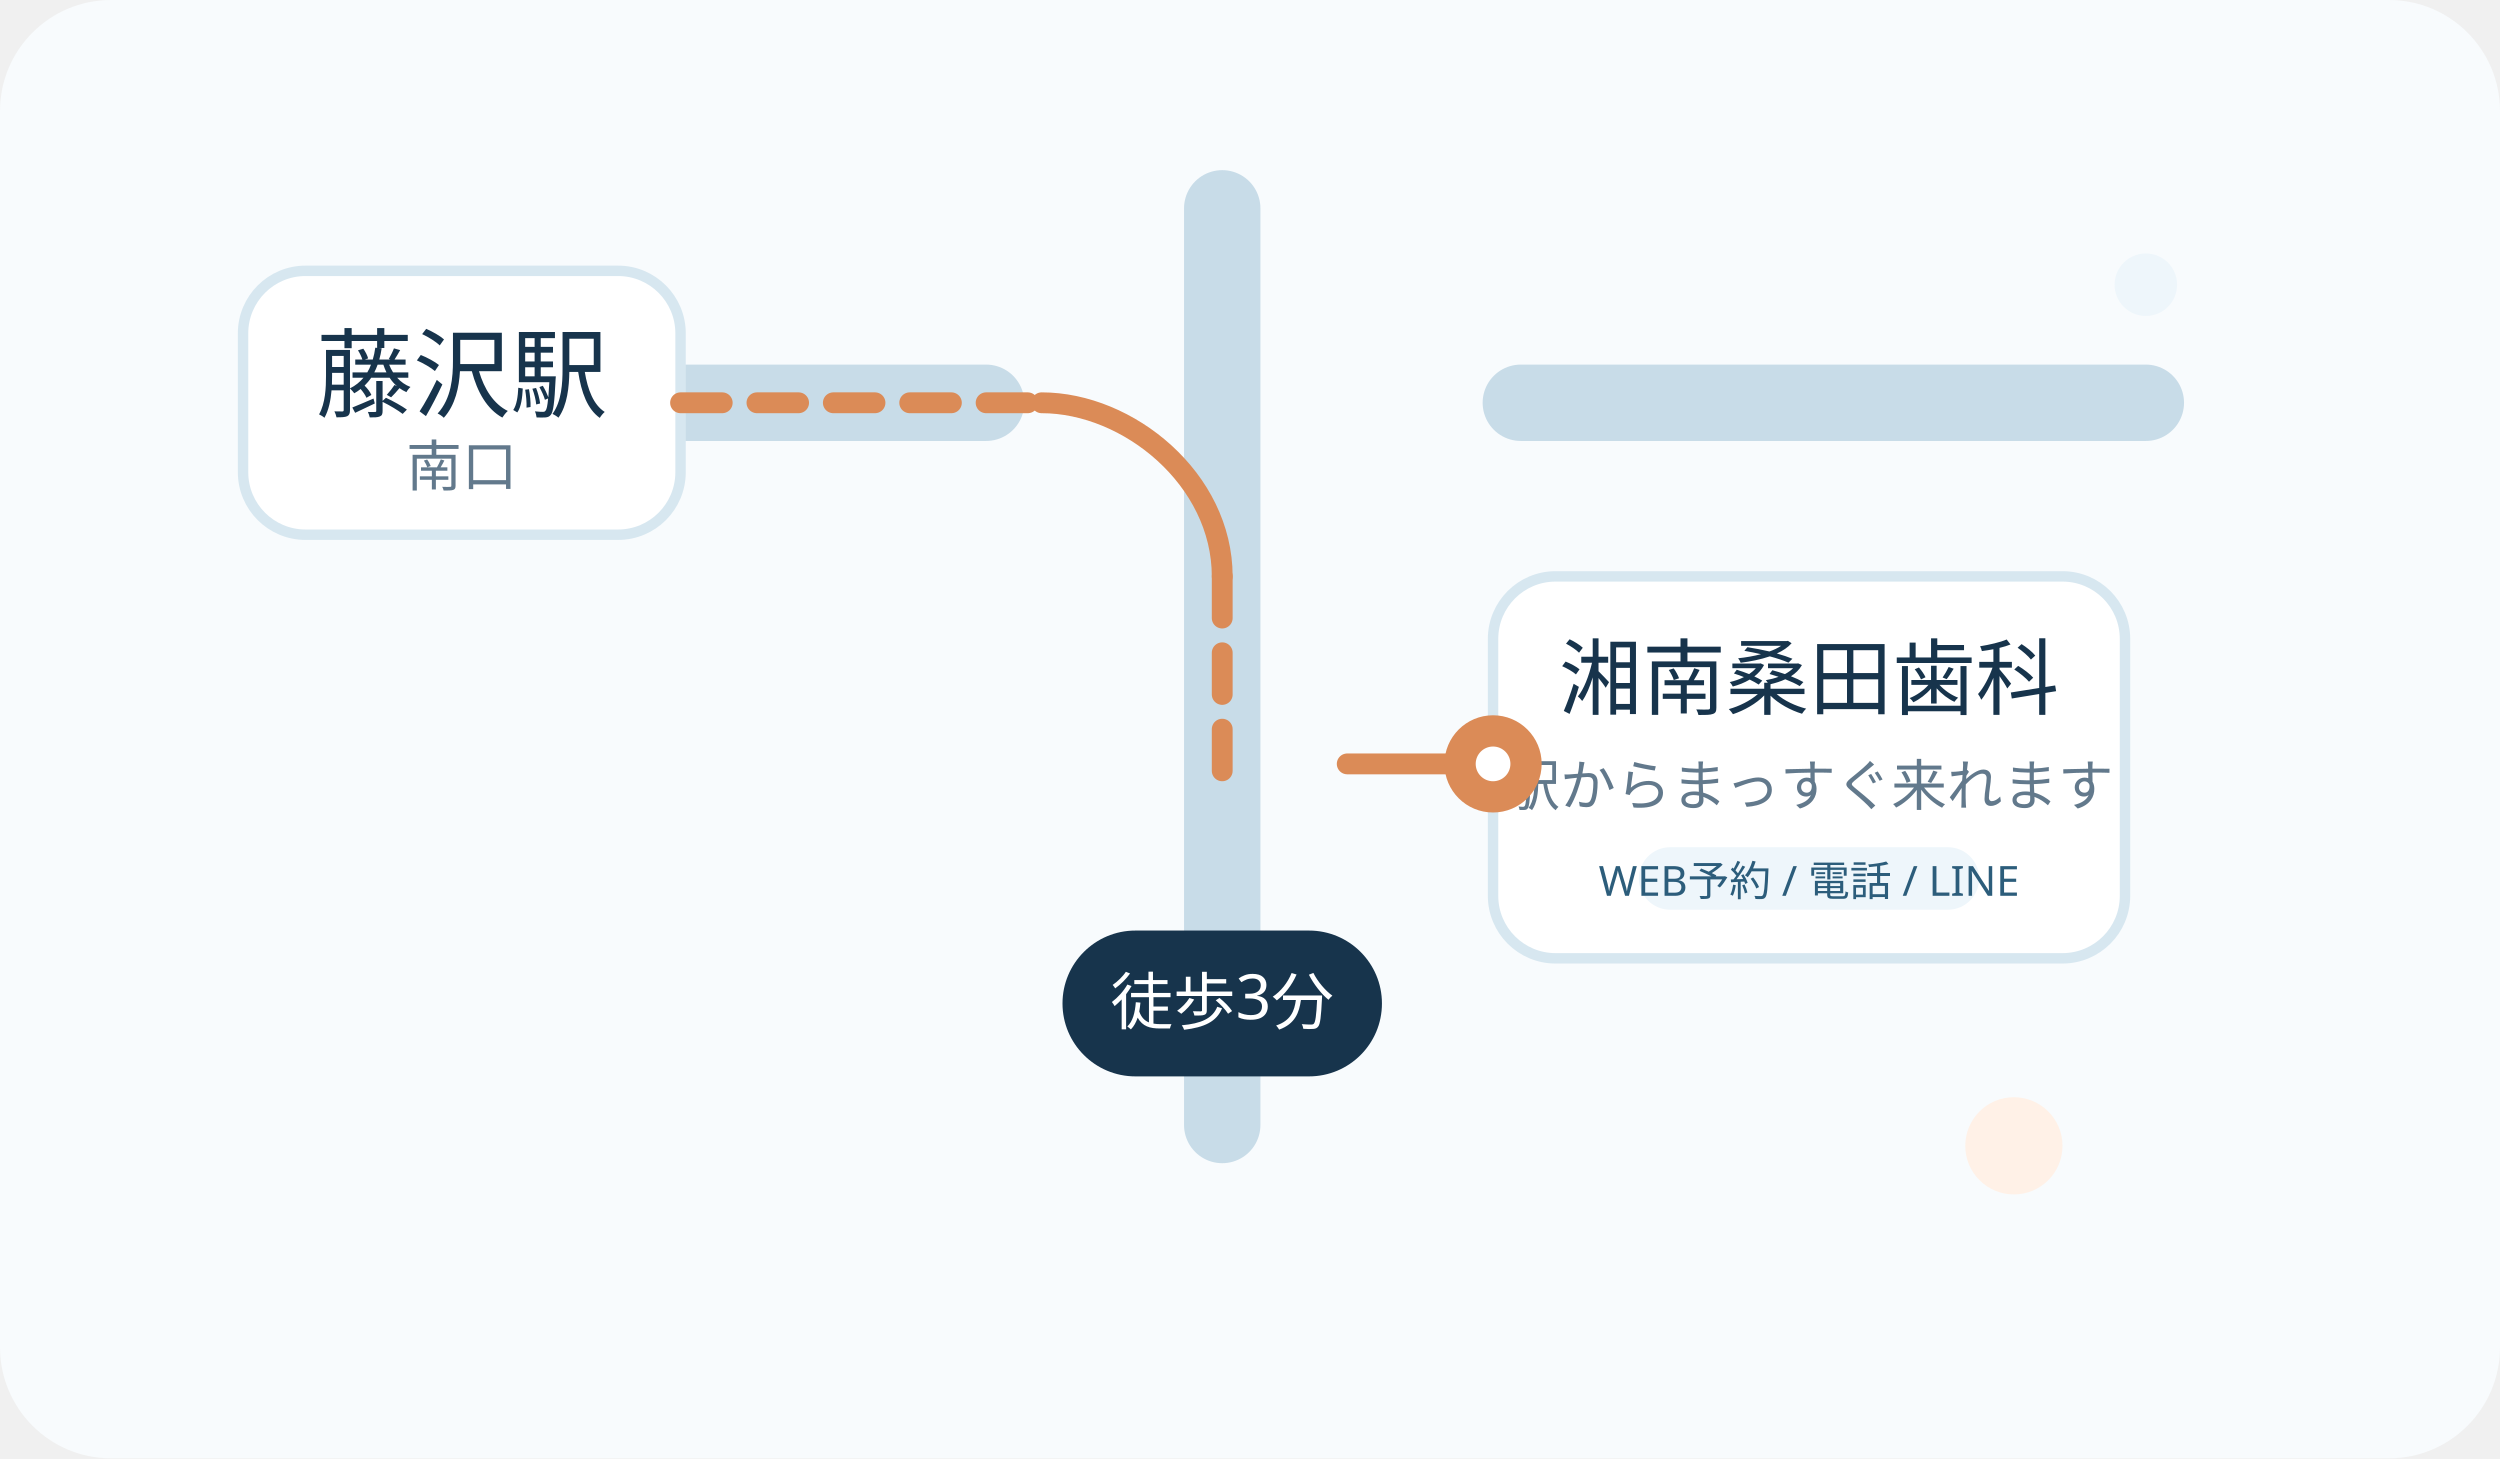
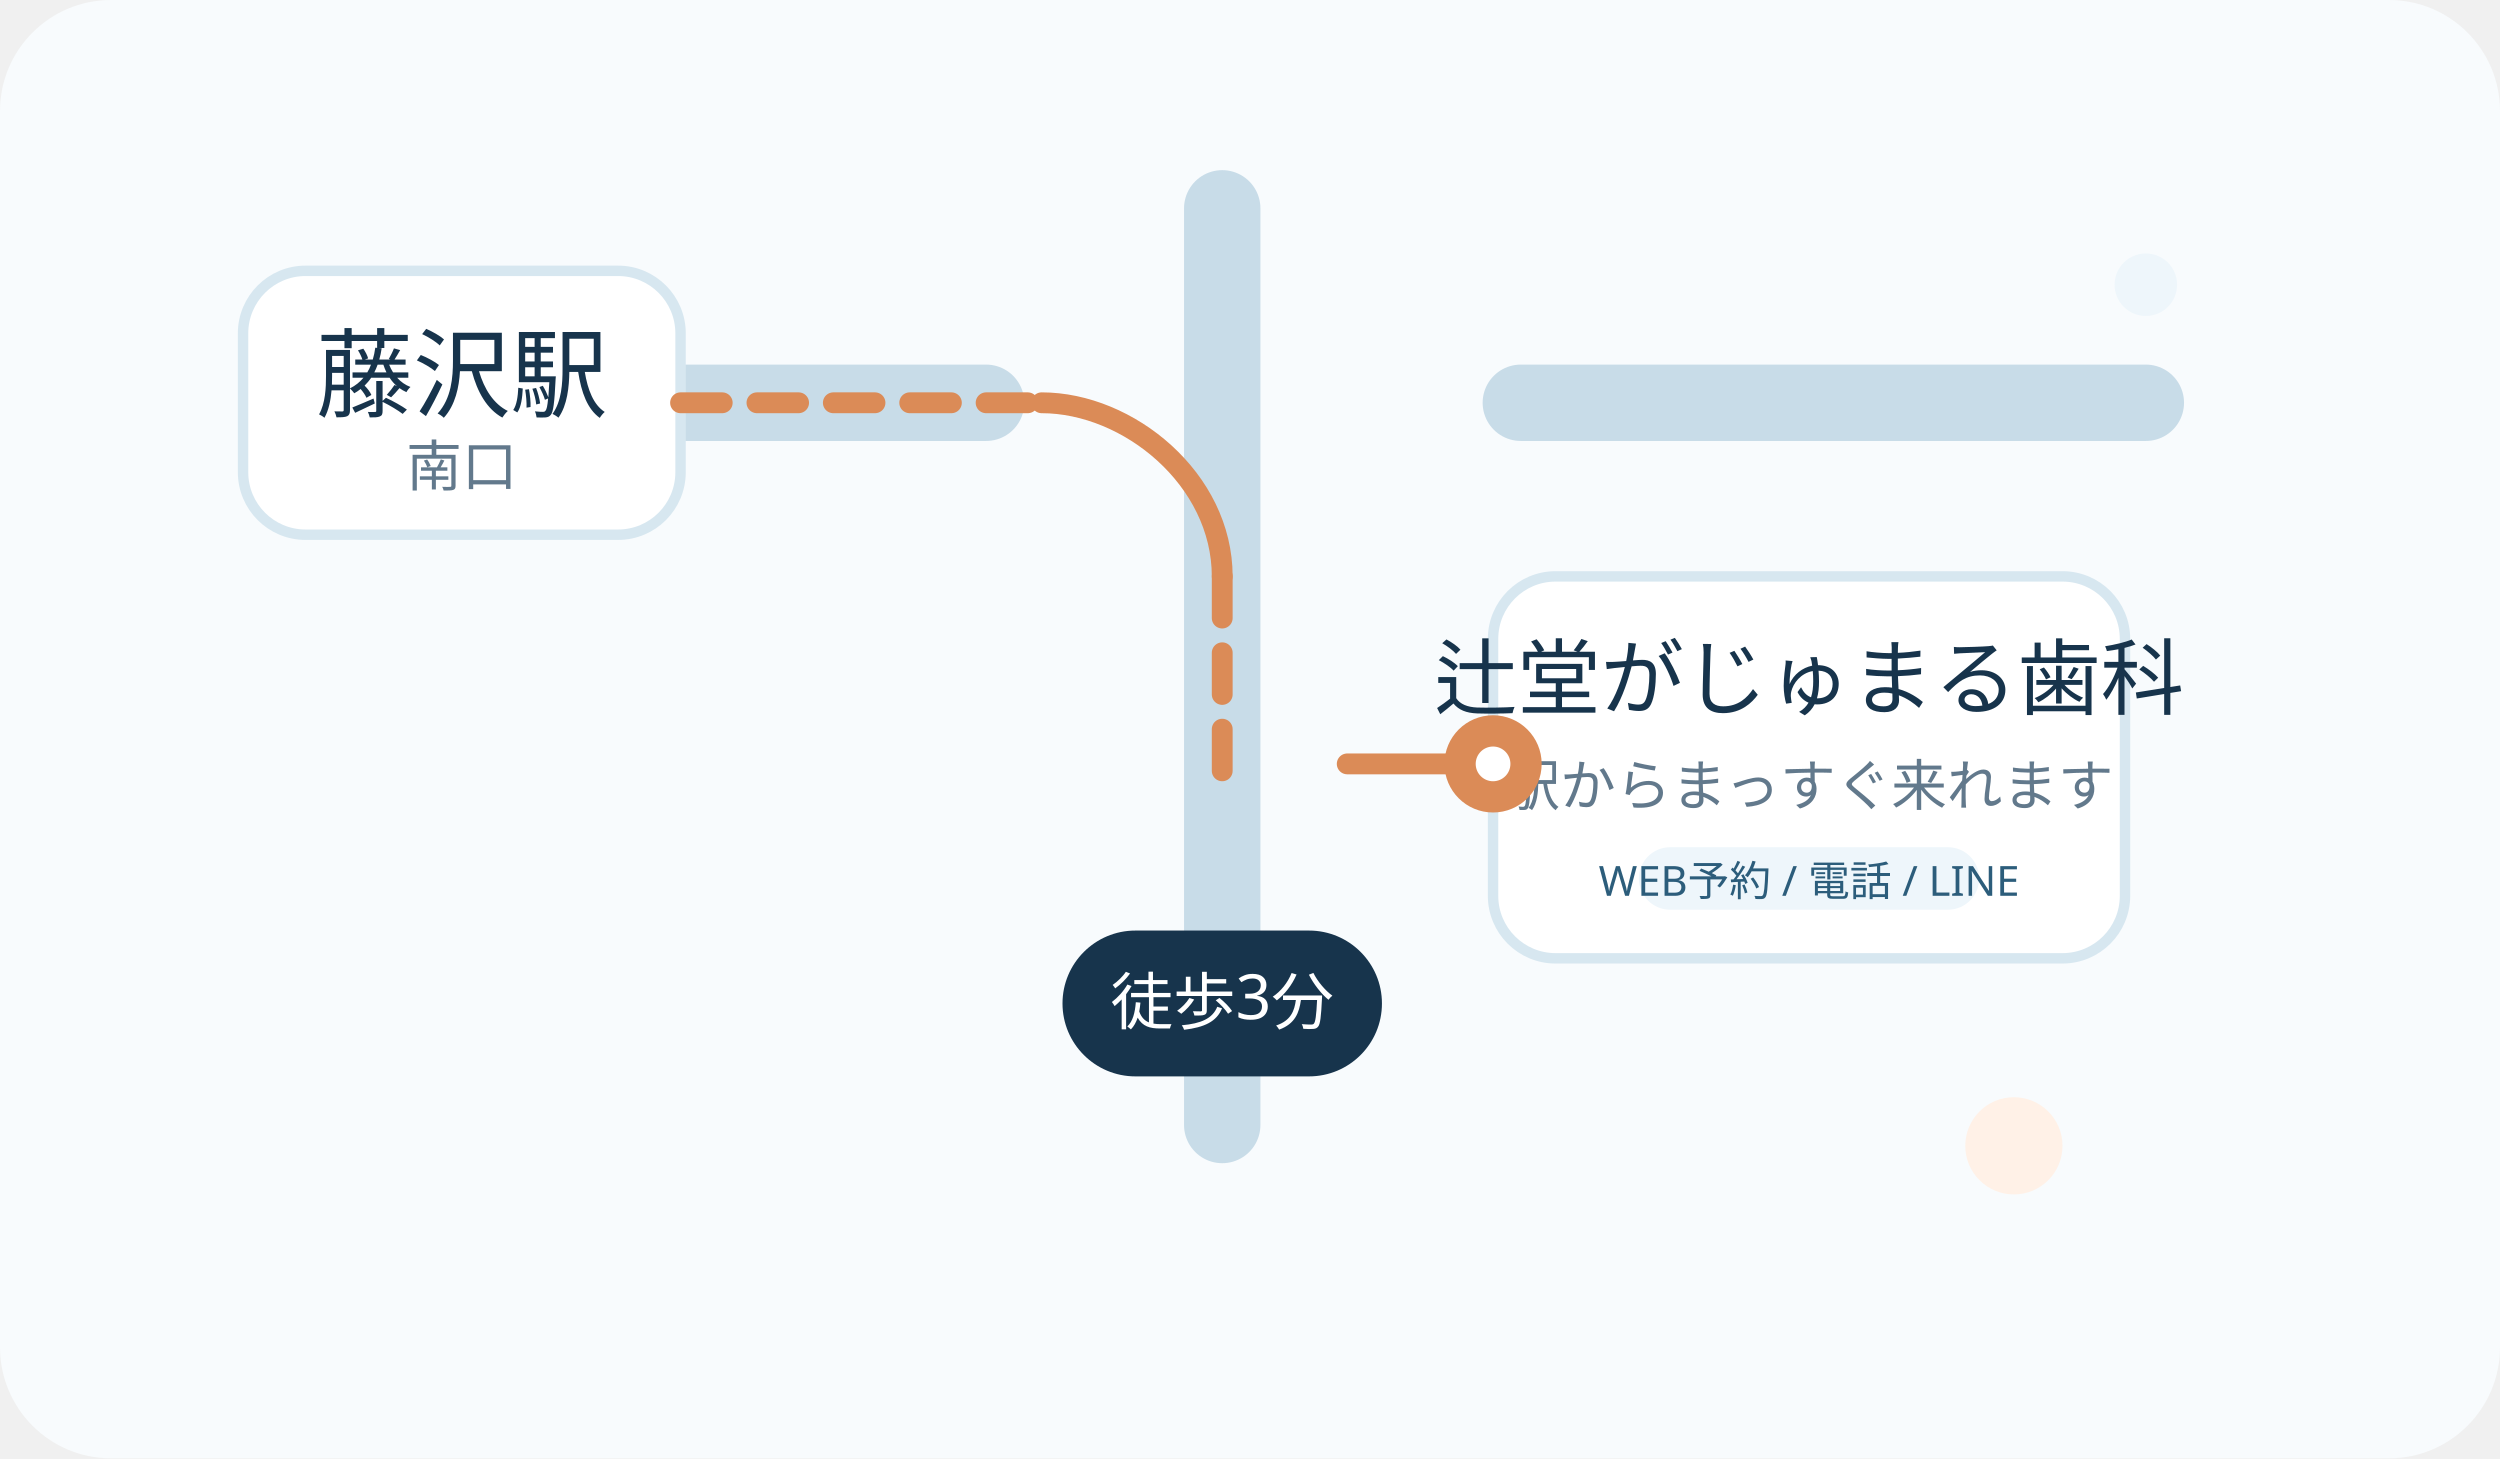
<svg xmlns="http://www.w3.org/2000/svg" width="720" height="420" viewBox="0 0 720 420" fill="none">
  <rect width="720" height="420" rx="32" fill="#F8FBFD" />
  <path d="M92 116H284" stroke="#C8DCE8" stroke-width="22" stroke-linecap="round" />
  <path d="M438 116H618" stroke="#C8DCE8" stroke-width="22" stroke-linecap="round" />
  <path d="M352 60V324" stroke="#C8DCE8" stroke-width="22" stroke-linecap="round" />
  <rect x="306" y="268" width="92" height="42" rx="21" fill="#17344C" />
  <text x="352" y="295" fill="white" font-size="18" text-anchor="middle" font-family="Noto Sans JP, sans-serif">徒歩3分</text>
  <rect x="70" y="78" width="126" height="76" rx="18" fill="white" stroke="#D7E7F0" stroke-width="3" />
  <text x="133" y="118" fill="#17344C" font-size="28" text-anchor="middle" font-family="Noto Sans JP, sans-serif">藤沢駅</text>
  <text x="133" y="140" fill="#62798C" font-size="16" text-anchor="middle" font-family="Noto Sans JP, sans-serif">南口</text>
  <path d="M196 116H300" stroke="#DB8B57" stroke-width="6" stroke-linecap="round" stroke-dasharray="12 10" />
  <path d="M352 166V222" stroke="#DB8B57" stroke-width="6" stroke-linecap="round" stroke-dasharray="12 10" />
  <path d="M300 116C325 116 352 138 352 166" stroke="#DB8B57" stroke-width="6" stroke-linecap="round" />
  <g transform="translate(430 166)">
    <path d="M0 18C0 8.059 8.059 0 18 0H164C173.941 0 182 8.059 182 18V92C182 101.941 173.941 110 164 110H18C8.059 110 0 101.941 0 92V18Z" fill="white" stroke="#D7E7F0" stroke-width="3" />
-     <text x="91" y="38" fill="#17344C" font-size="24" text-anchor="middle" font-family="Noto Sans JP, sans-serif">湘南桑田歯科</text>
+     <text x="91" y="38" fill="#17344C" font-size="24" text-anchor="middle" font-family="Noto Sans JP, sans-serif">辻堂がじゅまる歯科</text>
    <text x="91" y="66" fill="#62798C" font-size="16" text-anchor="middle" font-family="Noto Sans JP, sans-serif">駅からまっすぐ来れます</text>
    <rect x="42" y="78" width="98" height="18" rx="9" fill="#EEF6FB" />
    <text x="91" y="92" fill="#2C5D7B" font-size="12" text-anchor="middle" font-family="Noto Sans JP, sans-serif">WEB予約 / 電話 / LINE</text>
  </g>
  <path d="M430 220H388" stroke="#DB8B57" stroke-width="6" stroke-linecap="round" />
  <circle cx="430" cy="220" r="14" fill="#DB8B57" />
  <circle cx="430" cy="220" r="5" fill="white" />
  <circle cx="618" cy="82" r="9" fill="#EEF6FB" />
  <circle cx="580" cy="330" r="14" fill="#FFF1E7" />
</svg>
